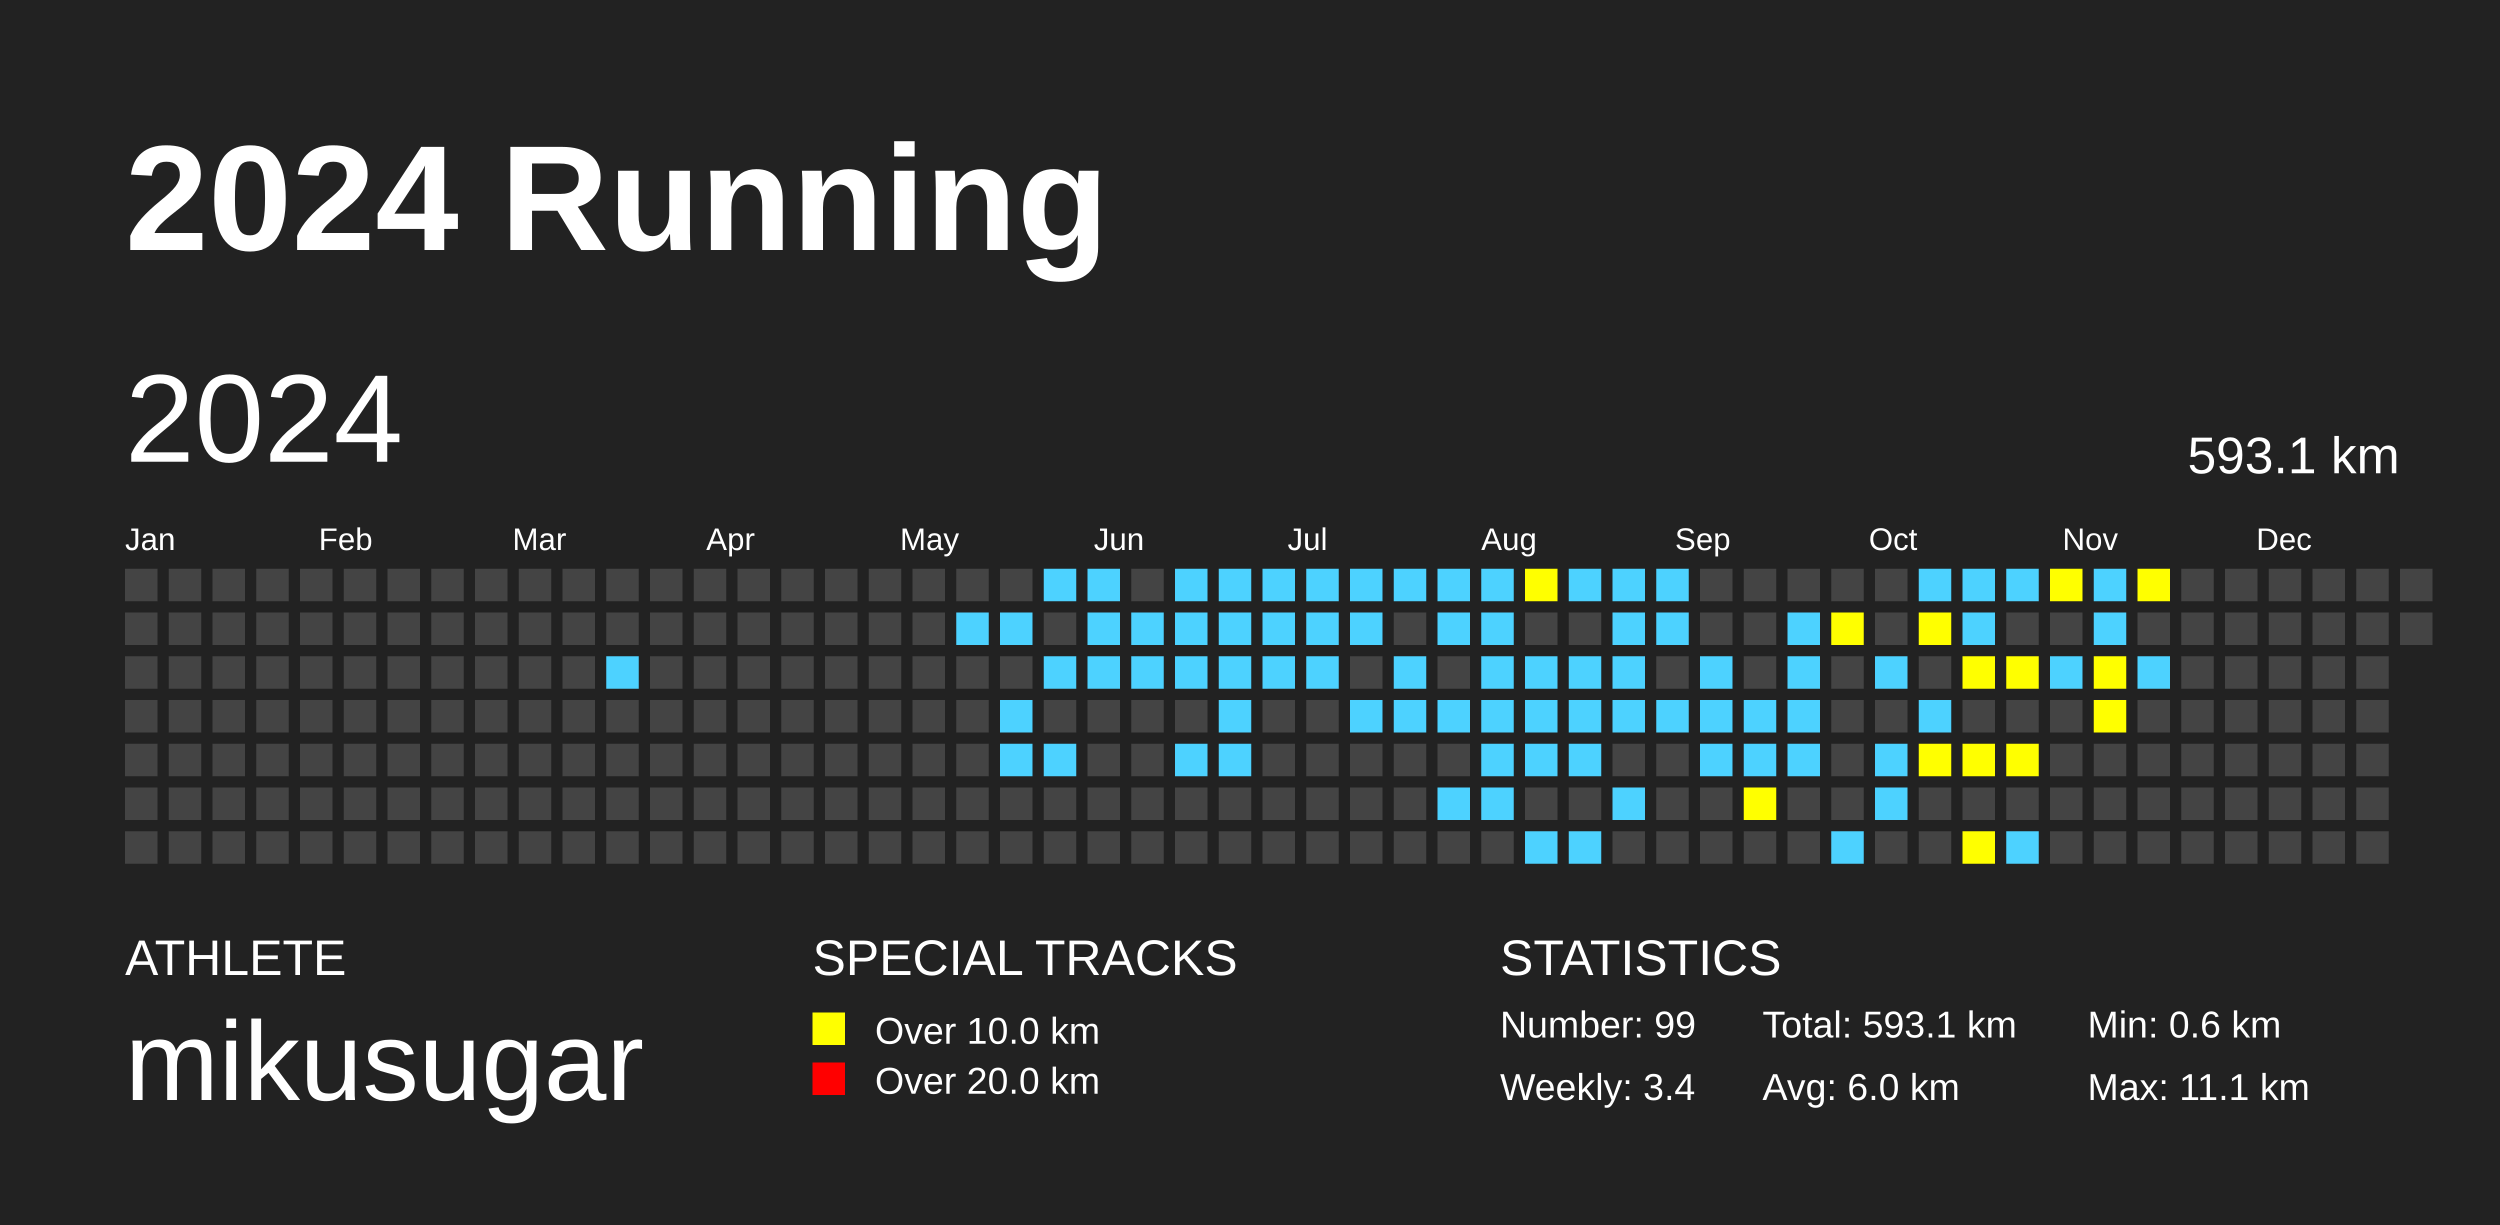
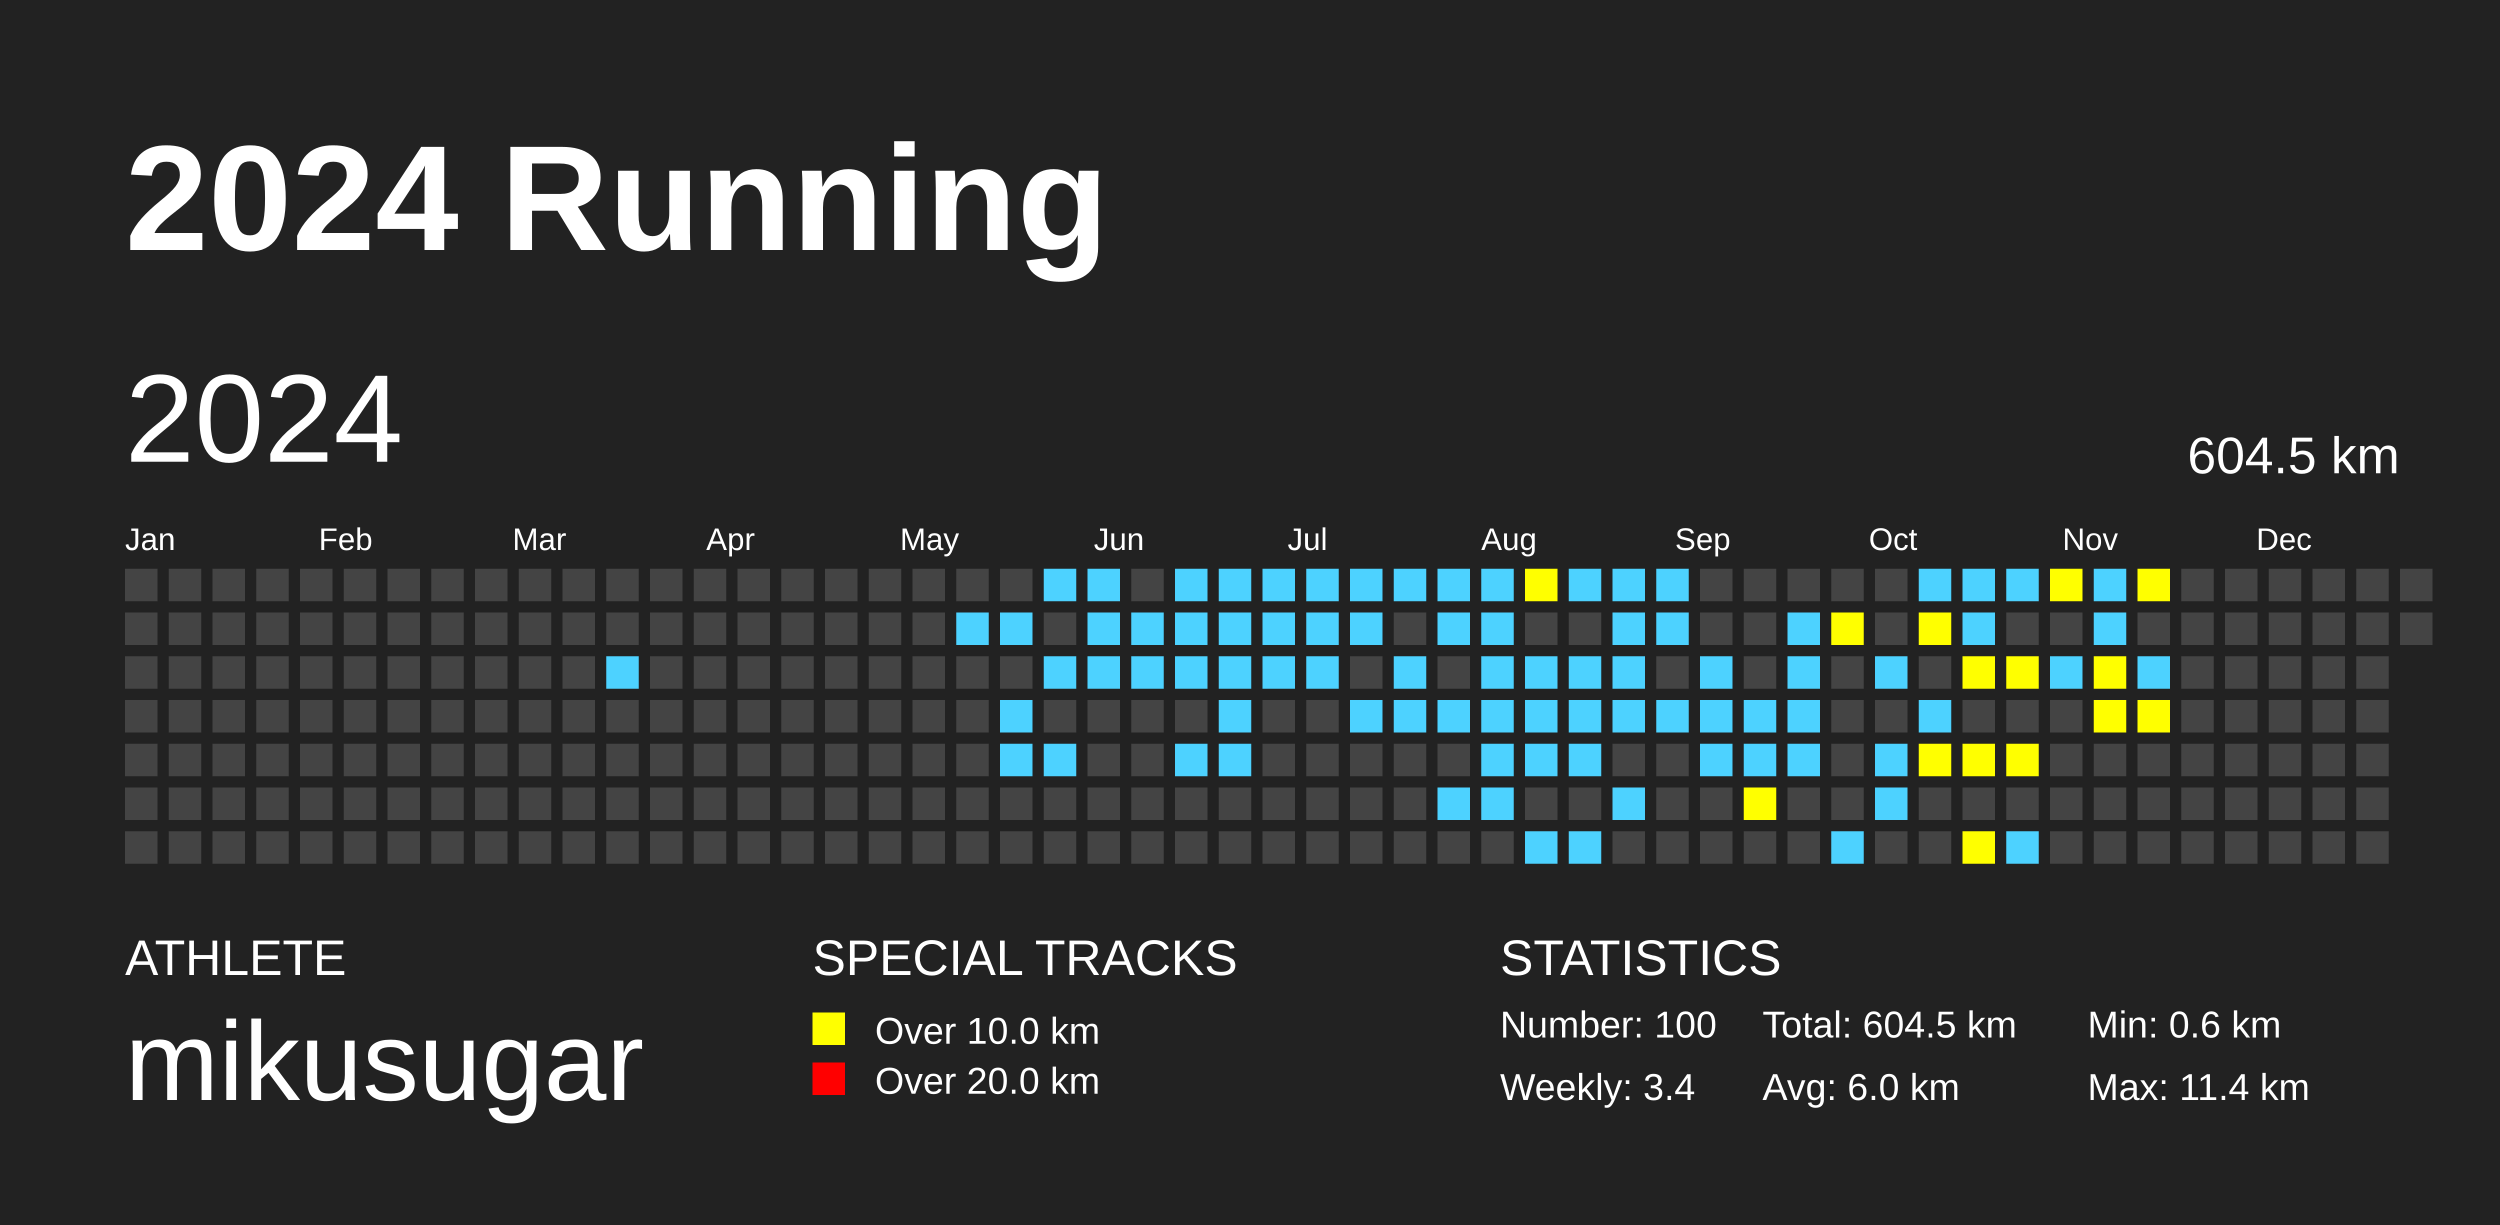
<svg xmlns="http://www.w3.org/2000/svg" baseProfile="full" height="98mm" version="1.1" viewBox="0,0,200,98" width="200mm">
  <defs />
  <rect fill="#222222" height="98" width="200" x="0" y="0" />
  <text fill="#FFFFFF" style="font-size:12px; font-family:Arial; font-weight:bold;" x="10" y="20">2024 Running</text>
  <text fill="#FFFFFF" style="font-size:4px; font-family:Arial" x="10" y="78">ATHLETE</text>
  <text fill="#FFFFFF" style="font-size:9px; font-family:Arial" x="10" y="88">mikusugar</text>
  <text fill="#FFFFFF" style="font-size:4px; font-family:Arial" x="65" y="78">SPECIAL TRACKS</text>
  <rect fill="yellow" height="2.6" width="2.6" x="65" y="81" />
  <text fill="#FFFFFF" style="font-size:3px; font-family:Arial" x="70" y="83.5">Over 10.0 km</text>
  <rect fill="red" height="2.6" width="2.6" x="65" y="85" />
  <text fill="#FFFFFF" style="font-size:3px; font-family:Arial" x="70" y="87.5">Over 20.0 km</text>
  <text fill="#FFFFFF" style="font-size:4px; font-family:Arial" x="120" y="78">STATISTICS</text>
-   <text fill="#FFFFFF" style="font-size:3px; font-family:Arial" x="120" y="83">Number: 99</text>
+   <text fill="#FFFFFF" style="font-size:3px; font-family:Arial" x="120" y="83">Number: 100</text>
  <text fill="#FFFFFF" style="font-size:3px; font-family:Arial" x="120" y="88">Weekly: 3.4</text>
-   <text fill="#FFFFFF" style="font-size:3px; font-family:Arial" x="141" y="83">Total: 593.1 km</text>
+   <text fill="#FFFFFF" style="font-size:3px; font-family:Arial" x="141" y="83">Total: 604.5 km</text>
  <text fill="#FFFFFF" style="font-size:3px; font-family:Arial" x="141" y="88">Avg: 6.0 km</text>
  <text fill="#FFFFFF" style="font-size:3px; font-family:Arial" x="167" y="83">Min: 0.6 km</text>
-   <text fill="#FFFFFF" style="font-size:3px; font-family:Arial" x="167" y="88">Max: 11.1 km</text>
+   <text fill="#FFFFFF" style="font-size:3px; font-family:Arial" x="167" y="88">Max: 11.4 km</text>
  <text dominant-baseline="hanging" fill="#FFFFFF" style="font-size:10.0px; font-family:Arial;" x="10" y="30">2024</text>
-   <text dominant-baseline="hanging" fill="#FFFFFF" style="font-size:4.125px; font-family:Arial;" x="175" y="35">593.1 km</text>
+   <text dominant-baseline="hanging" fill="#FFFFFF" style="font-size:4.125px; font-family:Arial;" x="175" y="35">604.5 km</text>
  <text fill="#FFFFFF" style="font-size:2.5px; font-family:Arial" x="10.0" y="44">Jan</text>
  <text fill="#FFFFFF" style="font-size:2.5px; font-family:Arial" x="25.5" y="44">Feb</text>
  <text fill="#FFFFFF" style="font-size:2.5px; font-family:Arial" x="41.0" y="44">Mar</text>
  <text fill="#FFFFFF" style="font-size:2.5px; font-family:Arial" x="56.5" y="44">Apr</text>
  <text fill="#FFFFFF" style="font-size:2.5px; font-family:Arial" x="72.0" y="44">May</text>
  <text fill="#FFFFFF" style="font-size:2.5px; font-family:Arial" x="87.5" y="44">Jun</text>
  <text fill="#FFFFFF" style="font-size:2.5px; font-family:Arial" x="103.0" y="44">Jul</text>
  <text fill="#FFFFFF" style="font-size:2.5px; font-family:Arial" x="118.5" y="44">Aug</text>
  <text fill="#FFFFFF" style="font-size:2.5px; font-family:Arial" x="134.0" y="44">Sep</text>
  <text fill="#FFFFFF" style="font-size:2.5px; font-family:Arial" x="149.5" y="44">Oct</text>
  <text fill="#FFFFFF" style="font-size:2.5px; font-family:Arial" x="165.0" y="44">Nov</text>
  <text fill="#FFFFFF" style="font-size:2.5px; font-family:Arial" x="180.5" y="44">Dec</text>
  <rect fill="#444444" height="2.6" width="2.6" x="10.0" y="45.5" />
  <rect fill="#444444" height="2.6" width="2.6" x="10.0" y="49.0" />
  <rect fill="#444444" height="2.6" width="2.6" x="10.0" y="52.5" />
  <rect fill="#444444" height="2.6" width="2.6" x="10.0" y="56.0" />
  <rect fill="#444444" height="2.6" width="2.6" x="10.0" y="59.5" />
  <rect fill="#444444" height="2.6" width="2.6" x="10.0" y="63.0" />
  <rect fill="#444444" height="2.6" width="2.6" x="10.0" y="66.5" />
  <rect fill="#444444" height="2.6" width="2.6" x="13.5" y="45.5" />
  <rect fill="#444444" height="2.6" width="2.6" x="13.5" y="49.0" />
  <rect fill="#444444" height="2.6" width="2.6" x="13.5" y="52.5" />
  <rect fill="#444444" height="2.6" width="2.6" x="13.5" y="56.0" />
  <rect fill="#444444" height="2.6" width="2.6" x="13.5" y="59.5" />
  <rect fill="#444444" height="2.6" width="2.6" x="13.5" y="63.0" />
  <rect fill="#444444" height="2.6" width="2.6" x="13.5" y="66.5" />
  <rect fill="#444444" height="2.6" width="2.6" x="17.0" y="45.5" />
  <rect fill="#444444" height="2.6" width="2.6" x="17.0" y="49.0" />
  <rect fill="#444444" height="2.6" width="2.6" x="17.0" y="52.5" />
  <rect fill="#444444" height="2.6" width="2.6" x="17.0" y="56.0" />
  <rect fill="#444444" height="2.6" width="2.6" x="17.0" y="59.5" />
  <rect fill="#444444" height="2.6" width="2.6" x="17.0" y="63.0" />
  <rect fill="#444444" height="2.6" width="2.6" x="17.0" y="66.5" />
  <rect fill="#444444" height="2.6" width="2.6" x="20.5" y="45.5" />
  <rect fill="#444444" height="2.6" width="2.6" x="20.5" y="49.0" />
  <rect fill="#444444" height="2.6" width="2.6" x="20.5" y="52.5" />
  <rect fill="#444444" height="2.6" width="2.6" x="20.5" y="56.0" />
  <rect fill="#444444" height="2.6" width="2.6" x="20.5" y="59.5" />
  <rect fill="#444444" height="2.6" width="2.6" x="20.5" y="63.0" />
  <rect fill="#444444" height="2.6" width="2.6" x="20.5" y="66.5" />
  <rect fill="#444444" height="2.6" width="2.6" x="24.0" y="45.5" />
  <rect fill="#444444" height="2.6" width="2.6" x="24.0" y="49.0" />
  <rect fill="#444444" height="2.6" width="2.6" x="24.0" y="52.5" />
  <rect fill="#444444" height="2.6" width="2.6" x="24.0" y="56.0" />
  <rect fill="#444444" height="2.6" width="2.6" x="24.0" y="59.5" />
  <rect fill="#444444" height="2.6" width="2.6" x="24.0" y="63.0" />
  <rect fill="#444444" height="2.6" width="2.6" x="24.0" y="66.5" />
  <rect fill="#444444" height="2.6" width="2.6" x="27.5" y="45.5" />
  <rect fill="#444444" height="2.6" width="2.6" x="27.5" y="49.0" />
  <rect fill="#444444" height="2.6" width="2.6" x="27.5" y="52.5" />
  <rect fill="#444444" height="2.6" width="2.6" x="27.5" y="56.0" />
  <rect fill="#444444" height="2.6" width="2.6" x="27.5" y="59.5" />
  <rect fill="#444444" height="2.6" width="2.6" x="27.5" y="63.0" />
  <rect fill="#444444" height="2.6" width="2.6" x="27.5" y="66.5" />
  <rect fill="#444444" height="2.6" width="2.6" x="31.0" y="45.5" />
  <rect fill="#444444" height="2.6" width="2.6" x="31.0" y="49.0" />
  <rect fill="#444444" height="2.6" width="2.6" x="31.0" y="52.5" />
  <rect fill="#444444" height="2.6" width="2.6" x="31.0" y="56.0" />
  <rect fill="#444444" height="2.6" width="2.6" x="31.0" y="59.5" />
  <rect fill="#444444" height="2.6" width="2.6" x="31.0" y="63.0" />
  <rect fill="#444444" height="2.6" width="2.6" x="31.0" y="66.5" />
  <rect fill="#444444" height="2.6" width="2.6" x="34.5" y="45.5" />
  <rect fill="#444444" height="2.6" width="2.6" x="34.5" y="49.0" />
  <rect fill="#444444" height="2.6" width="2.6" x="34.5" y="52.5" />
  <rect fill="#444444" height="2.6" width="2.6" x="34.5" y="56.0" />
  <rect fill="#444444" height="2.6" width="2.6" x="34.5" y="59.5" />
  <rect fill="#444444" height="2.6" width="2.6" x="34.5" y="63.0" />
  <rect fill="#444444" height="2.6" width="2.6" x="34.5" y="66.5" />
  <rect fill="#444444" height="2.6" width="2.6" x="38.0" y="45.5" />
  <rect fill="#444444" height="2.6" width="2.6" x="38.0" y="49.0" />
  <rect fill="#444444" height="2.6" width="2.6" x="38.0" y="52.5" />
  <rect fill="#444444" height="2.6" width="2.6" x="38.0" y="56.0" />
  <rect fill="#444444" height="2.6" width="2.6" x="38.0" y="59.5" />
  <rect fill="#444444" height="2.6" width="2.6" x="38.0" y="63.0" />
  <rect fill="#444444" height="2.6" width="2.6" x="38.0" y="66.5" />
  <rect fill="#444444" height="2.6" width="2.6" x="41.5" y="45.5" />
  <rect fill="#444444" height="2.6" width="2.6" x="41.5" y="49.0" />
  <rect fill="#444444" height="2.6" width="2.6" x="41.5" y="52.5" />
  <rect fill="#444444" height="2.6" width="2.6" x="41.5" y="56.0" />
  <rect fill="#444444" height="2.6" width="2.6" x="41.5" y="59.5" />
  <rect fill="#444444" height="2.6" width="2.6" x="41.5" y="63.0" />
  <rect fill="#444444" height="2.6" width="2.6" x="41.5" y="66.5" />
  <rect fill="#444444" height="2.6" width="2.6" x="45.0" y="45.5" />
  <rect fill="#444444" height="2.6" width="2.6" x="45.0" y="49.0" />
  <rect fill="#444444" height="2.6" width="2.6" x="45.0" y="52.5" />
  <rect fill="#444444" height="2.6" width="2.6" x="45.0" y="56.0" />
  <rect fill="#444444" height="2.6" width="2.6" x="45.0" y="59.5" />
  <rect fill="#444444" height="2.6" width="2.6" x="45.0" y="63.0" />
  <rect fill="#444444" height="2.6" width="2.6" x="45.0" y="66.5" />
  <rect fill="#444444" height="2.6" width="2.6" x="48.5" y="45.5" />
  <rect fill="#444444" height="2.6" width="2.6" x="48.5" y="49.0" />
  <rect fill="#4DD2FF" height="2.6" width="2.6" x="48.5" y="52.5" />
  <rect fill="#444444" height="2.6" width="2.6" x="48.5" y="56.0" />
  <rect fill="#444444" height="2.6" width="2.6" x="48.5" y="59.5" />
  <rect fill="#444444" height="2.6" width="2.6" x="48.5" y="63.0" />
  <rect fill="#444444" height="2.6" width="2.6" x="48.5" y="66.5" />
  <rect fill="#444444" height="2.6" width="2.6" x="52.0" y="45.5" />
  <rect fill="#444444" height="2.6" width="2.6" x="52.0" y="49.0" />
  <rect fill="#444444" height="2.6" width="2.6" x="52.0" y="52.5" />
  <rect fill="#444444" height="2.6" width="2.6" x="52.0" y="56.0" />
  <rect fill="#444444" height="2.6" width="2.6" x="52.0" y="59.5" />
  <rect fill="#444444" height="2.6" width="2.6" x="52.0" y="63.0" />
  <rect fill="#444444" height="2.6" width="2.6" x="52.0" y="66.5" />
  <rect fill="#444444" height="2.6" width="2.6" x="55.5" y="45.5" />
  <rect fill="#444444" height="2.6" width="2.6" x="55.5" y="49.0" />
  <rect fill="#444444" height="2.6" width="2.6" x="55.5" y="52.5" />
  <rect fill="#444444" height="2.6" width="2.6" x="55.5" y="56.0" />
  <rect fill="#444444" height="2.6" width="2.6" x="55.5" y="59.5" />
  <rect fill="#444444" height="2.6" width="2.6" x="55.5" y="63.0" />
  <rect fill="#444444" height="2.6" width="2.6" x="55.5" y="66.5" />
  <rect fill="#444444" height="2.6" width="2.6" x="59.0" y="45.5" />
  <rect fill="#444444" height="2.6" width="2.6" x="59.0" y="49.0" />
  <rect fill="#444444" height="2.6" width="2.6" x="59.0" y="52.5" />
  <rect fill="#444444" height="2.6" width="2.6" x="59.0" y="56.0" />
  <rect fill="#444444" height="2.6" width="2.6" x="59.0" y="59.5" />
  <rect fill="#444444" height="2.6" width="2.6" x="59.0" y="63.0" />
  <rect fill="#444444" height="2.6" width="2.6" x="59.0" y="66.5" />
  <rect fill="#444444" height="2.6" width="2.6" x="62.5" y="45.5" />
  <rect fill="#444444" height="2.6" width="2.6" x="62.5" y="49.0" />
  <rect fill="#444444" height="2.6" width="2.6" x="62.5" y="52.5" />
  <rect fill="#444444" height="2.6" width="2.6" x="62.5" y="56.0" />
  <rect fill="#444444" height="2.6" width="2.6" x="62.5" y="59.5" />
  <rect fill="#444444" height="2.6" width="2.6" x="62.5" y="63.0" />
  <rect fill="#444444" height="2.6" width="2.6" x="62.5" y="66.5" />
  <rect fill="#444444" height="2.6" width="2.6" x="66.0" y="45.5" />
  <rect fill="#444444" height="2.6" width="2.6" x="66.0" y="49.0" />
  <rect fill="#444444" height="2.6" width="2.6" x="66.0" y="52.5" />
  <rect fill="#444444" height="2.6" width="2.6" x="66.0" y="56.0" />
  <rect fill="#444444" height="2.6" width="2.6" x="66.0" y="59.5" />
  <rect fill="#444444" height="2.6" width="2.6" x="66.0" y="63.0" />
  <rect fill="#444444" height="2.6" width="2.6" x="66.0" y="66.5" />
  <rect fill="#444444" height="2.6" width="2.6" x="69.5" y="45.5" />
  <rect fill="#444444" height="2.6" width="2.6" x="69.5" y="49.0" />
  <rect fill="#444444" height="2.6" width="2.6" x="69.5" y="52.5" />
  <rect fill="#444444" height="2.6" width="2.6" x="69.5" y="56.0" />
  <rect fill="#444444" height="2.6" width="2.6" x="69.5" y="59.5" />
  <rect fill="#444444" height="2.6" width="2.6" x="69.5" y="63.0" />
  <rect fill="#444444" height="2.6" width="2.6" x="69.5" y="66.5" />
  <rect fill="#444444" height="2.6" width="2.6" x="73.0" y="45.5" />
  <rect fill="#444444" height="2.6" width="2.6" x="73.0" y="49.0" />
  <rect fill="#444444" height="2.6" width="2.6" x="73.0" y="52.5" />
  <rect fill="#444444" height="2.6" width="2.6" x="73.0" y="56.0" />
  <rect fill="#444444" height="2.6" width="2.6" x="73.0" y="59.5" />
  <rect fill="#444444" height="2.6" width="2.6" x="73.0" y="63.0" />
  <rect fill="#444444" height="2.6" width="2.6" x="73.0" y="66.5" />
  <rect fill="#444444" height="2.6" width="2.6" x="76.5" y="45.5" />
  <rect fill="#4DD2FF" height="2.6" width="2.6" x="76.5" y="49.0" />
  <rect fill="#444444" height="2.6" width="2.6" x="76.5" y="52.5" />
  <rect fill="#444444" height="2.6" width="2.6" x="76.5" y="56.0" />
  <rect fill="#444444" height="2.6" width="2.6" x="76.5" y="59.5" />
  <rect fill="#444444" height="2.6" width="2.6" x="76.5" y="63.0" />
  <rect fill="#444444" height="2.6" width="2.6" x="76.5" y="66.5" />
  <rect fill="#444444" height="2.6" width="2.6" x="80.0" y="45.5" />
  <rect fill="#4DD2FF" height="2.6" width="2.6" x="80.0" y="49.0" />
  <rect fill="#444444" height="2.6" width="2.6" x="80.0" y="52.5" />
  <rect fill="#4DD2FF" height="2.6" width="2.6" x="80.0" y="56.0" />
  <rect fill="#4DD2FF" height="2.6" width="2.6" x="80.0" y="59.5" />
  <rect fill="#444444" height="2.6" width="2.6" x="80.0" y="63.0" />
  <rect fill="#444444" height="2.6" width="2.6" x="80.0" y="66.5" />
  <rect fill="#4DD2FF" height="2.6" width="2.6" x="83.5" y="45.5" />
  <rect fill="#444444" height="2.6" width="2.6" x="83.5" y="49.0" />
  <rect fill="#4DD2FF" height="2.6" width="2.6" x="83.5" y="52.5" />
  <rect fill="#444444" height="2.6" width="2.6" x="83.5" y="56.0" />
  <rect fill="#4DD2FF" height="2.6" width="2.6" x="83.5" y="59.5" />
  <rect fill="#444444" height="2.6" width="2.6" x="83.5" y="63.0" />
  <rect fill="#444444" height="2.6" width="2.6" x="83.5" y="66.5" />
  <rect fill="#4DD2FF" height="2.6" width="2.6" x="87.0" y="45.5" />
  <rect fill="#4DD2FF" height="2.6" width="2.6" x="87.0" y="49.0" />
  <rect fill="#4DD2FF" height="2.6" width="2.6" x="87.0" y="52.5" />
  <rect fill="#444444" height="2.6" width="2.6" x="87.0" y="56.0" />
  <rect fill="#444444" height="2.6" width="2.6" x="87.0" y="59.5" />
  <rect fill="#444444" height="2.6" width="2.6" x="87.0" y="63.0" />
  <rect fill="#444444" height="2.6" width="2.6" x="87.0" y="66.5" />
  <rect fill="#444444" height="2.6" width="2.6" x="90.5" y="45.5" />
  <rect fill="#4DD2FF" height="2.6" width="2.6" x="90.5" y="49.0" />
  <rect fill="#4DD2FF" height="2.6" width="2.6" x="90.5" y="52.5" />
  <rect fill="#444444" height="2.6" width="2.6" x="90.5" y="56.0" />
  <rect fill="#444444" height="2.6" width="2.6" x="90.5" y="59.5" />
  <rect fill="#444444" height="2.6" width="2.6" x="90.5" y="63.0" />
  <rect fill="#444444" height="2.6" width="2.6" x="90.5" y="66.5" />
  <rect fill="#4DD2FF" height="2.6" width="2.6" x="94.0" y="45.5" />
  <rect fill="#4DD2FF" height="2.6" width="2.6" x="94.0" y="49.0" />
  <rect fill="#4DD2FF" height="2.6" width="2.6" x="94.0" y="52.5" />
  <rect fill="#444444" height="2.6" width="2.6" x="94.0" y="56.0" />
  <rect fill="#4DD2FF" height="2.6" width="2.6" x="94.0" y="59.5" />
  <rect fill="#444444" height="2.6" width="2.6" x="94.0" y="63.0" />
  <rect fill="#444444" height="2.6" width="2.6" x="94.0" y="66.5" />
  <rect fill="#4DD2FF" height="2.6" width="2.6" x="97.5" y="45.5" />
  <rect fill="#4DD2FF" height="2.6" width="2.6" x="97.5" y="49.0" />
  <rect fill="#4DD2FF" height="2.6" width="2.6" x="97.5" y="52.5" />
  <rect fill="#4DD2FF" height="2.6" width="2.6" x="97.5" y="56.0" />
  <rect fill="#4DD2FF" height="2.6" width="2.6" x="97.5" y="59.5" />
  <rect fill="#444444" height="2.6" width="2.6" x="97.5" y="63.0" />
  <rect fill="#444444" height="2.6" width="2.6" x="97.5" y="66.5" />
  <rect fill="#4DD2FF" height="2.6" width="2.6" x="101.0" y="45.5" />
  <rect fill="#4DD2FF" height="2.6" width="2.6" x="101.0" y="49.0" />
  <rect fill="#4DD2FF" height="2.6" width="2.6" x="101.0" y="52.5" />
  <rect fill="#444444" height="2.6" width="2.6" x="101.0" y="56.0" />
  <rect fill="#444444" height="2.6" width="2.6" x="101.0" y="59.5" />
  <rect fill="#444444" height="2.6" width="2.6" x="101.0" y="63.0" />
  <rect fill="#444444" height="2.6" width="2.6" x="101.0" y="66.5" />
  <rect fill="#4DD2FF" height="2.6" width="2.6" x="104.5" y="45.5" />
  <rect fill="#4DD2FF" height="2.6" width="2.6" x="104.5" y="49.0" />
  <rect fill="#4DD2FF" height="2.6" width="2.6" x="104.5" y="52.5" />
  <rect fill="#444444" height="2.6" width="2.6" x="104.5" y="56.0" />
  <rect fill="#444444" height="2.6" width="2.6" x="104.5" y="59.5" />
  <rect fill="#444444" height="2.6" width="2.6" x="104.5" y="63.0" />
  <rect fill="#444444" height="2.6" width="2.6" x="104.5" y="66.5" />
  <rect fill="#4DD2FF" height="2.6" width="2.6" x="108.0" y="45.5" />
  <rect fill="#4DD2FF" height="2.6" width="2.6" x="108.0" y="49.0" />
  <rect fill="#444444" height="2.6" width="2.6" x="108.0" y="52.5" />
  <rect fill="#4DD2FF" height="2.6" width="2.6" x="108.0" y="56.0" />
  <rect fill="#444444" height="2.6" width="2.6" x="108.0" y="59.5" />
  <rect fill="#444444" height="2.6" width="2.6" x="108.0" y="63.0" />
  <rect fill="#444444" height="2.6" width="2.6" x="108.0" y="66.5" />
  <rect fill="#4DD2FF" height="2.6" width="2.6" x="111.5" y="45.5" />
  <rect fill="#444444" height="2.6" width="2.6" x="111.5" y="49.0" />
  <rect fill="#4DD2FF" height="2.6" width="2.6" x="111.5" y="52.5" />
  <rect fill="#4DD2FF" height="2.6" width="2.6" x="111.5" y="56.0" />
  <rect fill="#444444" height="2.6" width="2.6" x="111.5" y="59.5" />
  <rect fill="#444444" height="2.6" width="2.6" x="111.5" y="63.0" />
  <rect fill="#444444" height="2.6" width="2.6" x="111.5" y="66.5" />
  <rect fill="#4DD2FF" height="2.6" width="2.6" x="115.0" y="45.5" />
  <rect fill="#4DD2FF" height="2.6" width="2.6" x="115.0" y="49.0" />
  <rect fill="#444444" height="2.6" width="2.6" x="115.0" y="52.5" />
  <rect fill="#4DD2FF" height="2.6" width="2.6" x="115.0" y="56.0" />
  <rect fill="#444444" height="2.6" width="2.6" x="115.0" y="59.5" />
  <rect fill="#4DD2FF" height="2.6" width="2.6" x="115.0" y="63.0" />
  <rect fill="#444444" height="2.6" width="2.6" x="115.0" y="66.5" />
  <rect fill="#4DD2FF" height="2.6" width="2.6" x="118.5" y="45.5" />
  <rect fill="#4DD2FF" height="2.6" width="2.6" x="118.5" y="49.0" />
  <rect fill="#4DD2FF" height="2.6" width="2.6" x="118.5" y="52.5" />
  <rect fill="#4DD2FF" height="2.6" width="2.6" x="118.5" y="56.0" />
  <rect fill="#4DD2FF" height="2.6" width="2.6" x="118.5" y="59.5" />
  <rect fill="#4DD2FF" height="2.6" width="2.6" x="118.5" y="63.0" />
  <rect fill="#444444" height="2.6" width="2.6" x="118.5" y="66.5" />
  <rect fill="yellow" height="2.6" width="2.6" x="122.0" y="45.5" />
  <rect fill="#444444" height="2.6" width="2.6" x="122.0" y="49.0" />
  <rect fill="#4DD2FF" height="2.6" width="2.6" x="122.0" y="52.5" />
  <rect fill="#4DD2FF" height="2.6" width="2.6" x="122.0" y="56.0" />
  <rect fill="#4DD2FF" height="2.6" width="2.6" x="122.0" y="59.5" />
  <rect fill="#444444" height="2.6" width="2.6" x="122.0" y="63.0" />
  <rect fill="#4DD2FF" height="2.6" width="2.6" x="122.0" y="66.5" />
  <rect fill="#4DD2FF" height="2.6" width="2.6" x="125.5" y="45.5" />
  <rect fill="#444444" height="2.6" width="2.6" x="125.5" y="49.0" />
  <rect fill="#4DD2FF" height="2.6" width="2.6" x="125.5" y="52.5" />
  <rect fill="#4DD2FF" height="2.6" width="2.6" x="125.5" y="56.0" />
  <rect fill="#4DD2FF" height="2.6" width="2.6" x="125.5" y="59.5" />
  <rect fill="#444444" height="2.6" width="2.6" x="125.5" y="63.0" />
  <rect fill="#4DD2FF" height="2.6" width="2.6" x="125.5" y="66.5" />
  <rect fill="#4DD2FF" height="2.6" width="2.6" x="129.0" y="45.5" />
  <rect fill="#4DD2FF" height="2.6" width="2.6" x="129.0" y="49.0" />
  <rect fill="#4DD2FF" height="2.6" width="2.6" x="129.0" y="52.5" />
  <rect fill="#4DD2FF" height="2.6" width="2.6" x="129.0" y="56.0" />
  <rect fill="#444444" height="2.6" width="2.6" x="129.0" y="59.5" />
  <rect fill="#4DD2FF" height="2.6" width="2.6" x="129.0" y="63.0" />
  <rect fill="#444444" height="2.6" width="2.6" x="129.0" y="66.5" />
  <rect fill="#4DD2FF" height="2.6" width="2.6" x="132.5" y="45.5" />
  <rect fill="#4DD2FF" height="2.6" width="2.6" x="132.5" y="49.0" />
  <rect fill="#444444" height="2.6" width="2.6" x="132.5" y="52.5" />
  <rect fill="#4DD2FF" height="2.6" width="2.6" x="132.5" y="56.0" />
  <rect fill="#444444" height="2.6" width="2.6" x="132.5" y="59.5" />
  <rect fill="#444444" height="2.6" width="2.6" x="132.5" y="63.0" />
  <rect fill="#444444" height="2.6" width="2.6" x="132.5" y="66.5" />
  <rect fill="#444444" height="2.6" width="2.6" x="136.0" y="45.5" />
  <rect fill="#444444" height="2.6" width="2.6" x="136.0" y="49.0" />
  <rect fill="#4DD2FF" height="2.6" width="2.6" x="136.0" y="52.5" />
  <rect fill="#4DD2FF" height="2.6" width="2.6" x="136.0" y="56.0" />
  <rect fill="#4DD2FF" height="2.6" width="2.6" x="136.0" y="59.5" />
  <rect fill="#444444" height="2.6" width="2.6" x="136.0" y="63.0" />
  <rect fill="#444444" height="2.6" width="2.6" x="136.0" y="66.5" />
  <rect fill="#444444" height="2.6" width="2.6" x="139.5" y="45.5" />
  <rect fill="#444444" height="2.6" width="2.6" x="139.5" y="49.0" />
  <rect fill="#444444" height="2.6" width="2.6" x="139.5" y="52.5" />
  <rect fill="#4DD2FF" height="2.6" width="2.6" x="139.5" y="56.0" />
  <rect fill="#4DD2FF" height="2.6" width="2.6" x="139.5" y="59.5" />
  <rect fill="yellow" height="2.6" width="2.6" x="139.5" y="63.0" />
  <rect fill="#444444" height="2.6" width="2.6" x="139.5" y="66.5" />
  <rect fill="#444444" height="2.6" width="2.6" x="143.0" y="45.5" />
  <rect fill="#4DD2FF" height="2.6" width="2.6" x="143.0" y="49.0" />
  <rect fill="#4DD2FF" height="2.6" width="2.6" x="143.0" y="52.5" />
  <rect fill="#4DD2FF" height="2.6" width="2.6" x="143.0" y="56.0" />
  <rect fill="#4DD2FF" height="2.6" width="2.6" x="143.0" y="59.5" />
  <rect fill="#444444" height="2.6" width="2.6" x="143.0" y="63.0" />
  <rect fill="#444444" height="2.6" width="2.6" x="143.0" y="66.5" />
  <rect fill="#444444" height="2.6" width="2.6" x="146.5" y="45.5" />
  <rect fill="yellow" height="2.6" width="2.6" x="146.5" y="49.0" />
  <rect fill="#444444" height="2.6" width="2.6" x="146.5" y="52.5" />
  <rect fill="#444444" height="2.6" width="2.6" x="146.5" y="56.0" />
  <rect fill="#444444" height="2.6" width="2.6" x="146.5" y="59.5" />
  <rect fill="#444444" height="2.6" width="2.6" x="146.5" y="63.0" />
  <rect fill="#4DD2FF" height="2.6" width="2.6" x="146.5" y="66.5" />
  <rect fill="#444444" height="2.6" width="2.6" x="150.0" y="45.5" />
  <rect fill="#444444" height="2.6" width="2.6" x="150.0" y="49.0" />
  <rect fill="#4DD2FF" height="2.6" width="2.6" x="150.0" y="52.5" />
  <rect fill="#444444" height="2.6" width="2.6" x="150.0" y="56.0" />
  <rect fill="#4DD2FF" height="2.6" width="2.6" x="150.0" y="59.5" />
  <rect fill="#4DD2FF" height="2.6" width="2.6" x="150.0" y="63.0" />
  <rect fill="#444444" height="2.6" width="2.6" x="150.0" y="66.5" />
  <rect fill="#4DD2FF" height="2.6" width="2.6" x="153.5" y="45.5" />
  <rect fill="yellow" height="2.6" width="2.6" x="153.5" y="49.0" />
  <rect fill="#444444" height="2.6" width="2.6" x="153.5" y="52.5" />
  <rect fill="#4DD2FF" height="2.6" width="2.6" x="153.5" y="56.0" />
  <rect fill="yellow" height="2.6" width="2.6" x="153.5" y="59.5" />
  <rect fill="#444444" height="2.6" width="2.6" x="153.5" y="63.0" />
  <rect fill="#444444" height="2.6" width="2.6" x="153.5" y="66.5" />
  <rect fill="#4DD2FF" height="2.6" width="2.6" x="157.0" y="45.5" />
  <rect fill="#4DD2FF" height="2.6" width="2.6" x="157.0" y="49.0" />
  <rect fill="yellow" height="2.6" width="2.6" x="157.0" y="52.5" />
  <rect fill="#444444" height="2.6" width="2.6" x="157.0" y="56.0" />
  <rect fill="yellow" height="2.6" width="2.6" x="157.0" y="59.5" />
  <rect fill="#444444" height="2.6" width="2.6" x="157.0" y="63.0" />
  <rect fill="yellow" height="2.6" width="2.6" x="157.0" y="66.5" />
  <rect fill="#4DD2FF" height="2.6" width="2.6" x="160.5" y="45.5" />
  <rect fill="#444444" height="2.6" width="2.6" x="160.5" y="49.0" />
  <rect fill="yellow" height="2.6" width="2.6" x="160.5" y="52.5" />
  <rect fill="#444444" height="2.6" width="2.6" x="160.5" y="56.0" />
  <rect fill="yellow" height="2.6" width="2.6" x="160.5" y="59.5" />
  <rect fill="#444444" height="2.6" width="2.6" x="160.5" y="63.0" />
  <rect fill="#4DD2FF" height="2.6" width="2.6" x="160.5" y="66.5" />
  <rect fill="yellow" height="2.6" width="2.6" x="164.0" y="45.5" />
  <rect fill="#444444" height="2.6" width="2.6" x="164.0" y="49.0" />
  <rect fill="#4DD2FF" height="2.6" width="2.6" x="164.0" y="52.5" />
  <rect fill="#444444" height="2.6" width="2.6" x="164.0" y="56.0" />
  <rect fill="#444444" height="2.6" width="2.6" x="164.0" y="59.5" />
  <rect fill="#444444" height="2.6" width="2.6" x="164.0" y="63.0" />
  <rect fill="#444444" height="2.6" width="2.6" x="164.0" y="66.5" />
  <rect fill="#4DD2FF" height="2.6" width="2.6" x="167.5" y="45.5" />
  <rect fill="#4DD2FF" height="2.6" width="2.6" x="167.5" y="49.0" />
  <rect fill="yellow" height="2.6" width="2.6" x="167.5" y="52.5" />
  <rect fill="yellow" height="2.6" width="2.6" x="167.5" y="56.0" />
  <rect fill="#444444" height="2.6" width="2.6" x="167.5" y="59.5" />
  <rect fill="#444444" height="2.6" width="2.6" x="167.5" y="63.0" />
  <rect fill="#444444" height="2.6" width="2.6" x="167.5" y="66.5" />
  <rect fill="yellow" height="2.6" width="2.6" x="171.0" y="45.5" />
  <rect fill="#444444" height="2.6" width="2.6" x="171.0" y="49.0" />
  <rect fill="#4DD2FF" height="2.6" width="2.6" x="171.0" y="52.5" />
-   <rect fill="#444444" height="2.6" width="2.6" x="171.0" y="56.0" />
+   <rect fill="yellow" height="2.6" width="2.6" x="171.0" y="56.0" />
  <rect fill="#444444" height="2.6" width="2.6" x="171.0" y="59.5" />
  <rect fill="#444444" height="2.6" width="2.6" x="171.0" y="63.0" />
  <rect fill="#444444" height="2.6" width="2.6" x="171.0" y="66.5" />
  <rect fill="#444444" height="2.6" width="2.6" x="174.5" y="45.5" />
  <rect fill="#444444" height="2.6" width="2.6" x="174.5" y="49.0" />
  <rect fill="#444444" height="2.6" width="2.6" x="174.5" y="52.5" />
  <rect fill="#444444" height="2.6" width="2.6" x="174.5" y="56.0" />
  <rect fill="#444444" height="2.6" width="2.6" x="174.5" y="59.5" />
  <rect fill="#444444" height="2.6" width="2.6" x="174.5" y="63.0" />
  <rect fill="#444444" height="2.6" width="2.6" x="174.5" y="66.5" />
  <rect fill="#444444" height="2.6" width="2.6" x="178.0" y="45.5" />
  <rect fill="#444444" height="2.6" width="2.6" x="178.0" y="49.0" />
  <rect fill="#444444" height="2.6" width="2.6" x="178.0" y="52.5" />
  <rect fill="#444444" height="2.6" width="2.6" x="178.0" y="56.0" />
  <rect fill="#444444" height="2.6" width="2.6" x="178.0" y="59.5" />
  <rect fill="#444444" height="2.6" width="2.6" x="178.0" y="63.0" />
  <rect fill="#444444" height="2.6" width="2.6" x="178.0" y="66.5" />
  <rect fill="#444444" height="2.6" width="2.6" x="181.5" y="45.5" />
  <rect fill="#444444" height="2.6" width="2.6" x="181.5" y="49.0" />
  <rect fill="#444444" height="2.6" width="2.6" x="181.5" y="52.5" />
  <rect fill="#444444" height="2.6" width="2.6" x="181.5" y="56.0" />
  <rect fill="#444444" height="2.6" width="2.6" x="181.5" y="59.5" />
  <rect fill="#444444" height="2.6" width="2.6" x="181.5" y="63.0" />
  <rect fill="#444444" height="2.6" width="2.6" x="181.5" y="66.5" />
  <rect fill="#444444" height="2.6" width="2.6" x="185.0" y="45.5" />
  <rect fill="#444444" height="2.6" width="2.6" x="185.0" y="49.0" />
  <rect fill="#444444" height="2.6" width="2.6" x="185.0" y="52.5" />
  <rect fill="#444444" height="2.6" width="2.6" x="185.0" y="56.0" />
  <rect fill="#444444" height="2.6" width="2.6" x="185.0" y="59.5" />
  <rect fill="#444444" height="2.6" width="2.6" x="185.0" y="63.0" />
  <rect fill="#444444" height="2.6" width="2.6" x="185.0" y="66.5" />
  <rect fill="#444444" height="2.6" width="2.6" x="188.5" y="45.5" />
  <rect fill="#444444" height="2.6" width="2.6" x="188.5" y="49.0" />
  <rect fill="#444444" height="2.6" width="2.6" x="188.5" y="52.5" />
  <rect fill="#444444" height="2.6" width="2.6" x="188.5" y="56.0" />
  <rect fill="#444444" height="2.6" width="2.6" x="188.5" y="59.5" />
  <rect fill="#444444" height="2.6" width="2.6" x="188.5" y="63.0" />
  <rect fill="#444444" height="2.6" width="2.6" x="188.5" y="66.5" />
  <rect fill="#444444" height="2.6" width="2.6" x="192.0" y="45.5" />
  <rect fill="#444444" height="2.6" width="2.6" x="192.0" y="49.0" />
</svg>
